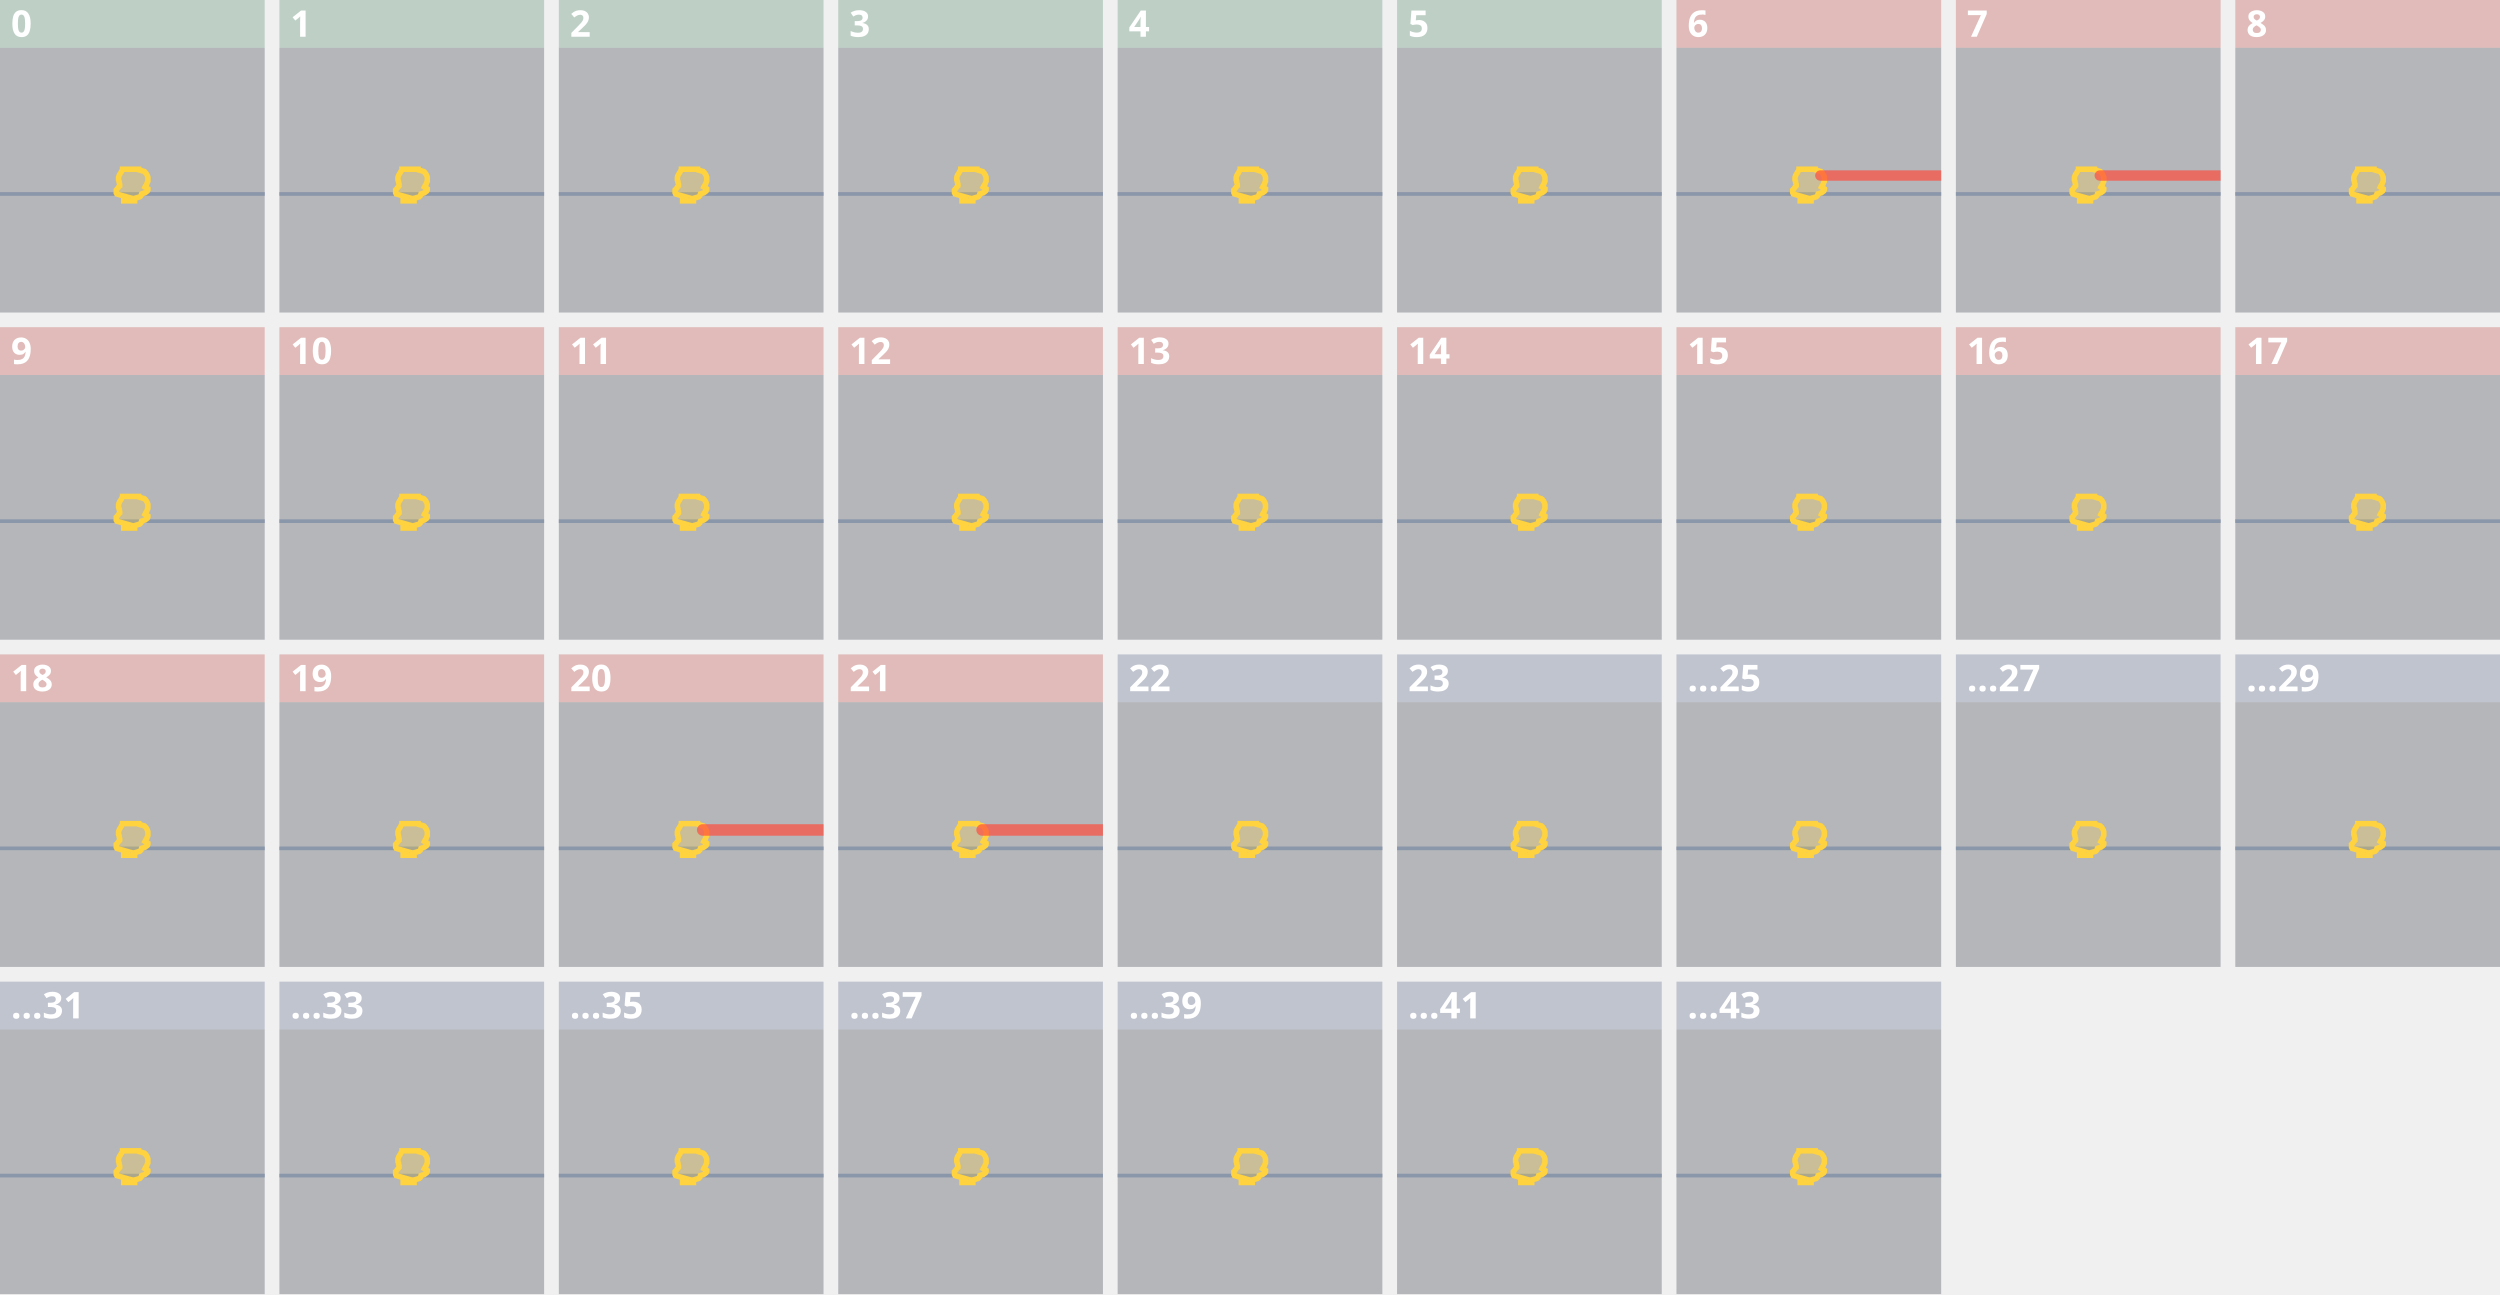
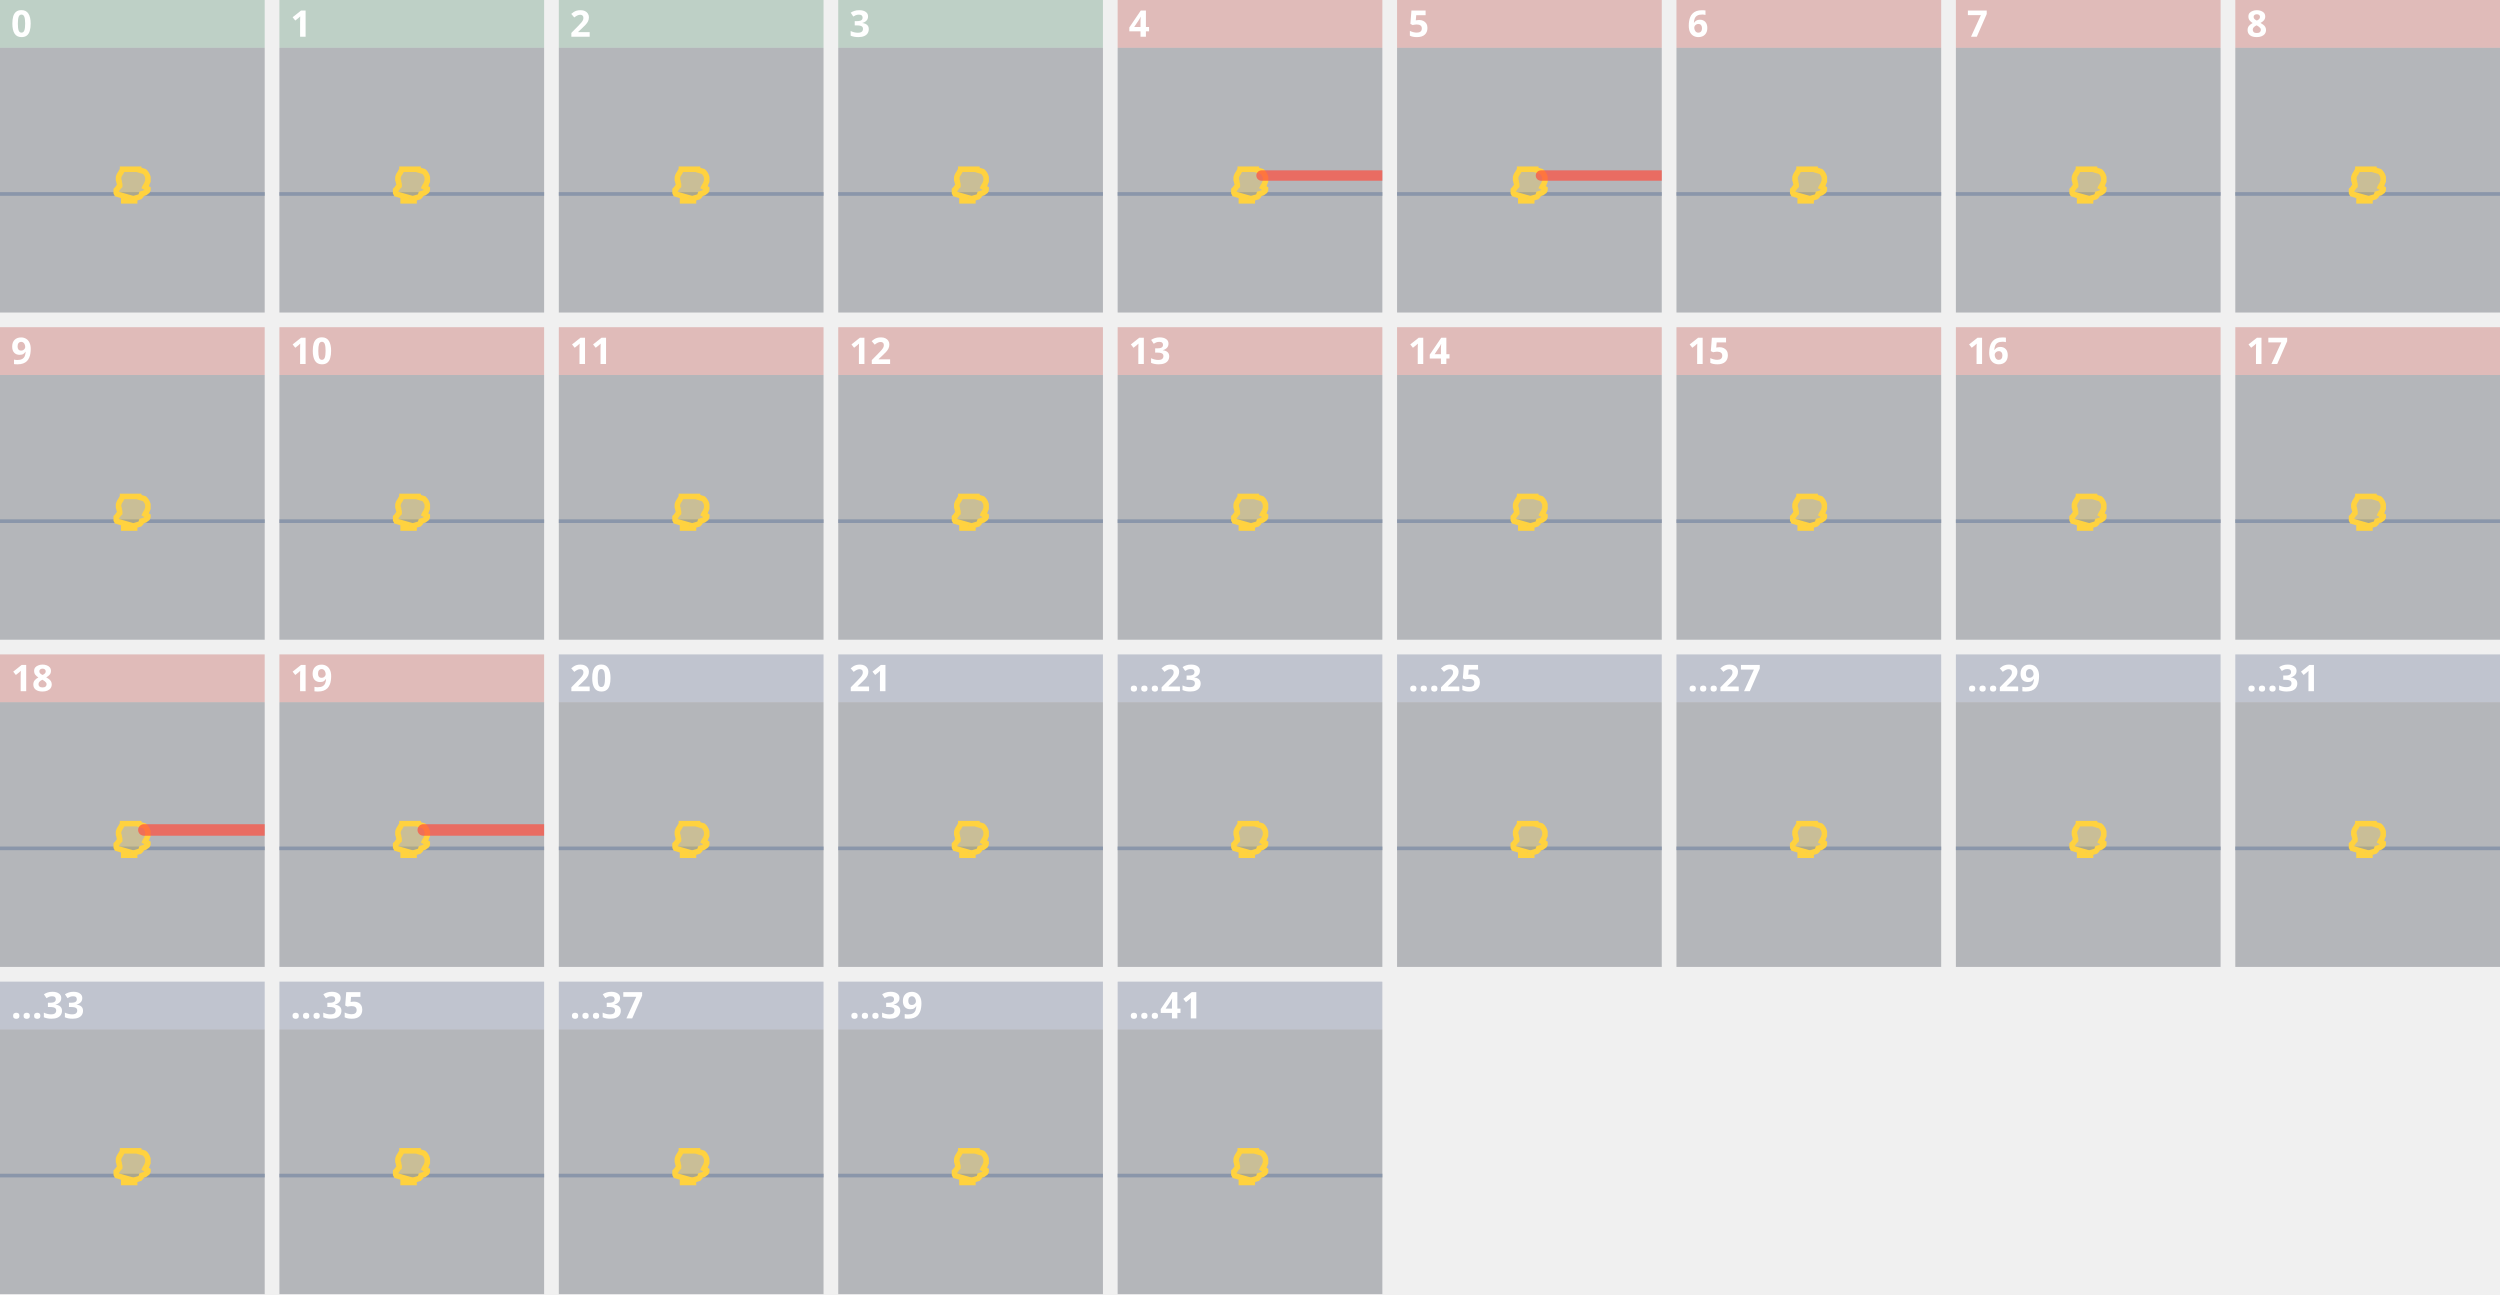
<svg xmlns="http://www.w3.org/2000/svg" viewBox="0 0 680 352" width="680" height="352">
  <style>text{font:bold 10px sans-serif;fill:#ffffff}.k{fill:#1b2230}.g{stroke:#8a96aa;stroke-width:6.39}use{stroke-width:9.58;fill-opacity:.28}.u{stroke:#ffd23f;fill:#ffd23f}.v{stroke:#4ade80;fill:#4ade80;fill-opacity:.6}.a{stroke:#e879f9;fill:#e879f9}.o{stroke:#22d3ee;fill:#22d3ee;fill-opacity:.5}.H{color:#ff4d3d;fill:#ff4d3d;opacity:.7}.G{color:#3b9cff;fill:#3b9cff;opacity:.75}.S{color:#ffa630;fill:#ffa630;opacity:.75}.T{color:#ffa630;fill:none;stroke:#ffa630;stroke-width:12.78;stroke-dasharray:25.6}.P{color:#c49bff;fill:none;stroke:#c49bff;stroke-width:6.39;stroke-dasharray:19.2}</style>
  <defs>
    <path id="b0" d="M-17 -19L11 -19L11 -18L21 -15L23 -13L25 -10L26 -8L27 -5L27 -3L27 0L27 2L26 4L25 7L23 10L22 12L27 15L27 17L26 19L22 22L16 24L15 27L13 29L3 32L4 34L4 36L-15 36L-15 34L-15 32L-10 29L-17 27L-27 24L-28 22L-28 19L-28 17L-26 15L-24 12L-22 10L-22 7L-23 4L-23 2L-24 0L-24 -3L-24 -5L-23 -8L-22 -10L-20 -13L-19 -15L-17 -18Z" />
    <rect id="K" x="-230" y="-230" width="460" height="460" class="k" />
    <rect id="Ls" width="72" height="13" fill="#3f7d5a" />
    <rect id="La" width="72" height="13" fill="#b8332b" />
    <rect id="Le" width="72" height="13" fill="#46557a" />
  </defs>
  <use href="#Ls" x="0" y="0" />
  <text x="3" y="10">0</text>
  <svg x="0" y="13" width="72" height="72" viewBox="-230 -230 460 460">
    <use href="#K" />
    <line x1="-230" y1="24" x2="230" y2="24" class="g" />
    <use href="#b0" class="u" />
  </svg>
  <use href="#Ls" x="76" y="0" />
  <text x="79" y="10">1</text>
  <svg x="76" y="13" width="72" height="72" viewBox="-230 -230 460 460">
    <use href="#K" />
    <line x1="-230" y1="24" x2="230" y2="24" class="g" />
    <use href="#b0" class="u" />
  </svg>
  <use href="#Ls" x="152" y="0" />
  <text x="155" y="10">2</text>
  <svg x="152" y="13" width="72" height="72" viewBox="-230 -230 460 460">
    <use href="#K" />
    <line x1="-230" y1="24" x2="230" y2="24" class="g" />
    <use href="#b0" class="u" />
  </svg>
  <use href="#Ls" x="228" y="0" />
  <text x="231" y="10">3</text>
  <svg x="228" y="13" width="72" height="72" viewBox="-230 -230 460 460">
    <use href="#K" />
    <line x1="-230" y1="24" x2="230" y2="24" class="g" />
    <use href="#b0" class="u" />
  </svg>
-   <use href="#Ls" x="304" y="0" />
+   <use href="#La" x="304" y="0" />
  <text x="307" y="10">4</text>
  <svg x="304" y="13" width="72" height="72" viewBox="-230 -230 460 460">
    <use href="#K" />
    <line x1="-230" y1="24" x2="230" y2="24" class="g" />
    <use href="#b0" class="u" />
-   </svg>
-   <use href="#Ls" x="380" y="0" />
+     <g class="H">
+       <line x1="20" y1="-8" x2="600" y2="-8" stroke="currentColor" stroke-width="18" stroke-linecap="round" />
+     </g>
+   </svg>
+   <use href="#La" x="380" y="0" />
  <text x="383" y="10">5</text>
  <svg x="380" y="13" width="72" height="72" viewBox="-230 -230 460 460">
    <use href="#K" />
    <line x1="-230" y1="24" x2="230" y2="24" class="g" />
    <use href="#b0" class="u" />
+     <g class="H">
+       <line x1="20" y1="-8" x2="600" y2="-8" stroke="currentColor" stroke-width="18" stroke-linecap="round" />
+     </g>
  </svg>
  <use href="#La" x="456" y="0" />
  <text x="459" y="10">6</text>
  <svg x="456" y="13" width="72" height="72" viewBox="-230 -230 460 460">
    <use href="#K" />
    <line x1="-230" y1="24" x2="230" y2="24" class="g" />
    <use href="#b0" class="u" />
-     <g class="H">
-       <line x1="20" y1="-8" x2="600" y2="-8" stroke="currentColor" stroke-width="18" stroke-linecap="round" />
-     </g>
  </svg>
  <use href="#La" x="532" y="0" />
  <text x="535" y="10">7</text>
  <svg x="532" y="13" width="72" height="72" viewBox="-230 -230 460 460">
    <use href="#K" />
    <line x1="-230" y1="24" x2="230" y2="24" class="g" />
    <use href="#b0" class="u" />
-     <g class="H">
-       <line x1="20" y1="-8" x2="600" y2="-8" stroke="currentColor" stroke-width="18" stroke-linecap="round" />
-     </g>
  </svg>
  <use href="#La" x="608" y="0" />
  <text x="611" y="10">8</text>
  <svg x="608" y="13" width="72" height="72" viewBox="-230 -230 460 460">
    <use href="#K" />
    <line x1="-230" y1="24" x2="230" y2="24" class="g" />
    <use href="#b0" class="u" />
  </svg>
  <use href="#La" x="0" y="89" />
  <text x="3" y="99">9</text>
  <svg x="0" y="102" width="72" height="72" viewBox="-230 -230 460 460">
    <use href="#K" />
    <line x1="-230" y1="24" x2="230" y2="24" class="g" />
    <use href="#b0" class="u" />
  </svg>
  <use href="#La" x="76" y="89" />
  <text x="79" y="99">10</text>
  <svg x="76" y="102" width="72" height="72" viewBox="-230 -230 460 460">
    <use href="#K" />
    <line x1="-230" y1="24" x2="230" y2="24" class="g" />
    <use href="#b0" class="u" />
  </svg>
  <use href="#La" x="152" y="89" />
  <text x="155" y="99">11</text>
  <svg x="152" y="102" width="72" height="72" viewBox="-230 -230 460 460">
    <use href="#K" />
    <line x1="-230" y1="24" x2="230" y2="24" class="g" />
    <use href="#b0" class="u" />
  </svg>
  <use href="#La" x="228" y="89" />
  <text x="231" y="99">12</text>
  <svg x="228" y="102" width="72" height="72" viewBox="-230 -230 460 460">
    <use href="#K" />
    <line x1="-230" y1="24" x2="230" y2="24" class="g" />
    <use href="#b0" class="u" />
  </svg>
  <use href="#La" x="304" y="89" />
  <text x="307" y="99">13</text>
  <svg x="304" y="102" width="72" height="72" viewBox="-230 -230 460 460">
    <use href="#K" />
    <line x1="-230" y1="24" x2="230" y2="24" class="g" />
    <use href="#b0" class="u" />
  </svg>
  <use href="#La" x="380" y="89" />
  <text x="383" y="99">14</text>
  <svg x="380" y="102" width="72" height="72" viewBox="-230 -230 460 460">
    <use href="#K" />
    <line x1="-230" y1="24" x2="230" y2="24" class="g" />
    <use href="#b0" class="u" />
  </svg>
  <use href="#La" x="456" y="89" />
  <text x="459" y="99">15</text>
  <svg x="456" y="102" width="72" height="72" viewBox="-230 -230 460 460">
    <use href="#K" />
    <line x1="-230" y1="24" x2="230" y2="24" class="g" />
    <use href="#b0" class="u" />
  </svg>
  <use href="#La" x="532" y="89" />
  <text x="535" y="99">16</text>
  <svg x="532" y="102" width="72" height="72" viewBox="-230 -230 460 460">
    <use href="#K" />
    <line x1="-230" y1="24" x2="230" y2="24" class="g" />
    <use href="#b0" class="u" />
  </svg>
  <use href="#La" x="608" y="89" />
  <text x="611" y="99">17</text>
  <svg x="608" y="102" width="72" height="72" viewBox="-230 -230 460 460">
    <use href="#K" />
    <line x1="-230" y1="24" x2="230" y2="24" class="g" />
    <use href="#b0" class="u" />
  </svg>
  <use href="#La" x="0" y="178" />
  <text x="3" y="188">18</text>
  <svg x="0" y="191" width="72" height="72" viewBox="-230 -230 460 460">
    <use href="#K" />
    <line x1="-230" y1="24" x2="230" y2="24" class="g" />
    <use href="#b0" class="u" />
+     <g class="H">
+       <line x1="20" y1="-8" x2="600" y2="-8" stroke="currentColor" stroke-width="20" stroke-linecap="round" />
+     </g>
  </svg>
  <use href="#La" x="76" y="178" />
  <text x="79" y="188">19</text>
  <svg x="76" y="191" width="72" height="72" viewBox="-230 -230 460 460">
    <use href="#K" />
    <line x1="-230" y1="24" x2="230" y2="24" class="g" />
    <use href="#b0" class="u" />
-   </svg>
-   <use href="#La" x="152" y="178" />
+     <g class="H">
+       <line x1="20" y1="-8" x2="600" y2="-8" stroke="currentColor" stroke-width="20" stroke-linecap="round" />
+     </g>
+   </svg>
+   <use href="#Le" x="152" y="178" />
  <text x="155" y="188">20</text>
  <svg x="152" y="191" width="72" height="72" viewBox="-230 -230 460 460">
    <use href="#K" />
    <line x1="-230" y1="24" x2="230" y2="24" class="g" />
    <use href="#b0" class="u" />
-     <g class="H">
-       <line x1="20" y1="-8" x2="600" y2="-8" stroke="currentColor" stroke-width="20" stroke-linecap="round" />
-     </g>
-   </svg>
-   <use href="#La" x="228" y="178" />
+   </svg>
+   <use href="#Le" x="228" y="178" />
  <text x="231" y="188">21</text>
  <svg x="228" y="191" width="72" height="72" viewBox="-230 -230 460 460">
    <use href="#K" />
    <line x1="-230" y1="24" x2="230" y2="24" class="g" />
    <use href="#b0" class="u" />
-     <g class="H">
-       <line x1="20" y1="-8" x2="600" y2="-8" stroke="currentColor" stroke-width="20" stroke-linecap="round" />
-     </g>
  </svg>
  <use href="#Le" x="304" y="178" />
-   <text x="307" y="188">22</text>
+   <text x="307" y="188">…23</text>
  <svg x="304" y="191" width="72" height="72" viewBox="-230 -230 460 460">
    <use href="#K" />
    <line x1="-230" y1="24" x2="230" y2="24" class="g" />
    <use href="#b0" class="u" />
  </svg>
  <use href="#Le" x="380" y="178" />
-   <text x="383" y="188">23</text>
+   <text x="383" y="188">…25</text>
  <svg x="380" y="191" width="72" height="72" viewBox="-230 -230 460 460">
    <use href="#K" />
    <line x1="-230" y1="24" x2="230" y2="24" class="g" />
    <use href="#b0" class="u" />
  </svg>
  <use href="#Le" x="456" y="178" />
-   <text x="459" y="188">…25</text>
+   <text x="459" y="188">…27</text>
  <svg x="456" y="191" width="72" height="72" viewBox="-230 -230 460 460">
    <use href="#K" />
    <line x1="-230" y1="24" x2="230" y2="24" class="g" />
    <use href="#b0" class="u" />
  </svg>
  <use href="#Le" x="532" y="178" />
-   <text x="535" y="188">…27</text>
+   <text x="535" y="188">…29</text>
  <svg x="532" y="191" width="72" height="72" viewBox="-230 -230 460 460">
    <use href="#K" />
    <line x1="-230" y1="24" x2="230" y2="24" class="g" />
    <use href="#b0" class="u" />
  </svg>
  <use href="#Le" x="608" y="178" />
-   <text x="611" y="188">…29</text>
+   <text x="611" y="188">…31</text>
  <svg x="608" y="191" width="72" height="72" viewBox="-230 -230 460 460">
    <use href="#K" />
    <line x1="-230" y1="24" x2="230" y2="24" class="g" />
    <use href="#b0" class="u" />
  </svg>
  <use href="#Le" x="0" y="267" />
-   <text x="3" y="277">…31</text>
+   <text x="3" y="277">…33</text>
  <svg x="0" y="280" width="72" height="72" viewBox="-230 -230 460 460">
    <use href="#K" />
    <line x1="-230" y1="24" x2="230" y2="24" class="g" />
    <use href="#b0" class="u" />
  </svg>
  <use href="#Le" x="76" y="267" />
-   <text x="79" y="277">…33</text>
+   <text x="79" y="277">…35</text>
  <svg x="76" y="280" width="72" height="72" viewBox="-230 -230 460 460">
    <use href="#K" />
    <line x1="-230" y1="24" x2="230" y2="24" class="g" />
    <use href="#b0" class="u" />
  </svg>
  <use href="#Le" x="152" y="267" />
-   <text x="155" y="277">…35</text>
+   <text x="155" y="277">…37</text>
  <svg x="152" y="280" width="72" height="72" viewBox="-230 -230 460 460">
    <use href="#K" />
    <line x1="-230" y1="24" x2="230" y2="24" class="g" />
    <use href="#b0" class="u" />
  </svg>
  <use href="#Le" x="228" y="267" />
-   <text x="231" y="277">…37</text>
+   <text x="231" y="277">…39</text>
  <svg x="228" y="280" width="72" height="72" viewBox="-230 -230 460 460">
    <use href="#K" />
    <line x1="-230" y1="24" x2="230" y2="24" class="g" />
    <use href="#b0" class="u" />
  </svg>
  <use href="#Le" x="304" y="267" />
-   <text x="307" y="277">…39</text>
+   <text x="307" y="277">…41</text>
  <svg x="304" y="280" width="72" height="72" viewBox="-230 -230 460 460">
    <use href="#K" />
    <line x1="-230" y1="24" x2="230" y2="24" class="g" />
    <use href="#b0" class="u" />
  </svg>
-   <use href="#Le" x="380" y="267" />
-   <text x="383" y="277">…41</text>
-   <svg x="380" y="280" width="72" height="72" viewBox="-230 -230 460 460">
-     <use href="#K" />
-     <line x1="-230" y1="24" x2="230" y2="24" class="g" />
-     <use href="#b0" class="u" />
-   </svg>
-   <use href="#Le" x="456" y="267" />
-   <text x="459" y="277">…43</text>
-   <svg x="456" y="280" width="72" height="72" viewBox="-230 -230 460 460">
-     <use href="#K" />
-     <line x1="-230" y1="24" x2="230" y2="24" class="g" />
-     <use href="#b0" class="u" />
-   </svg>
</svg>
